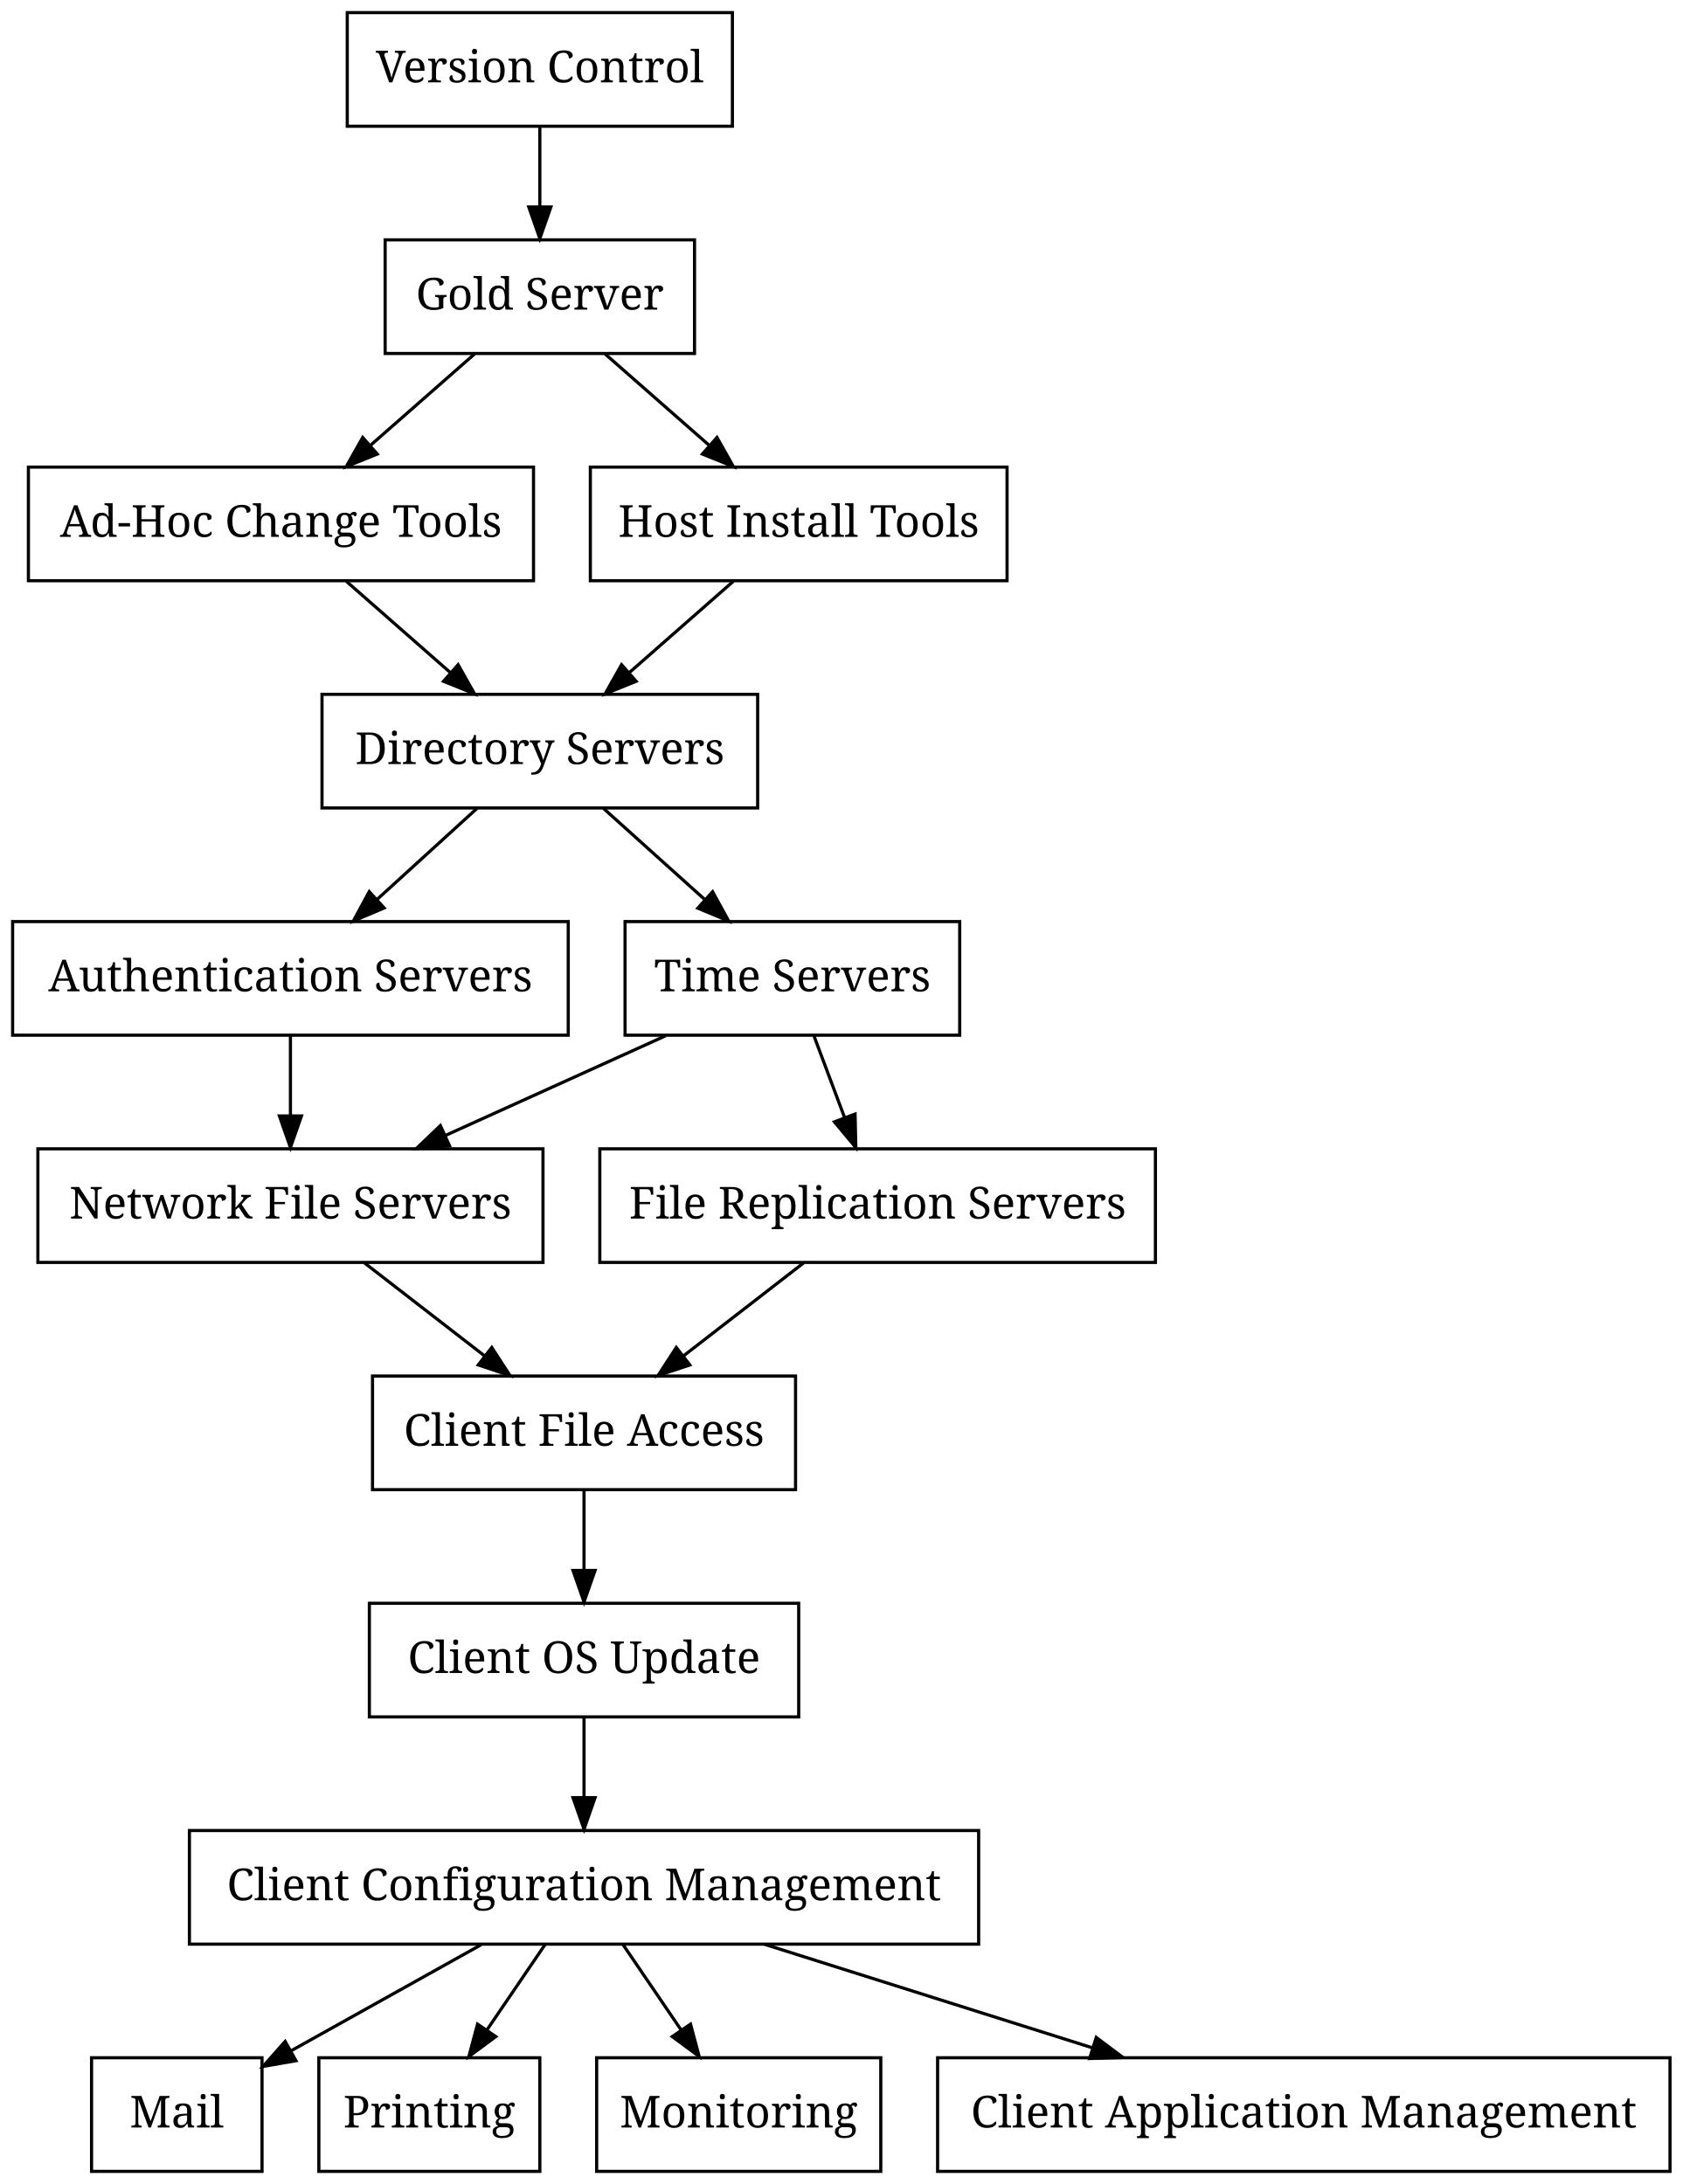
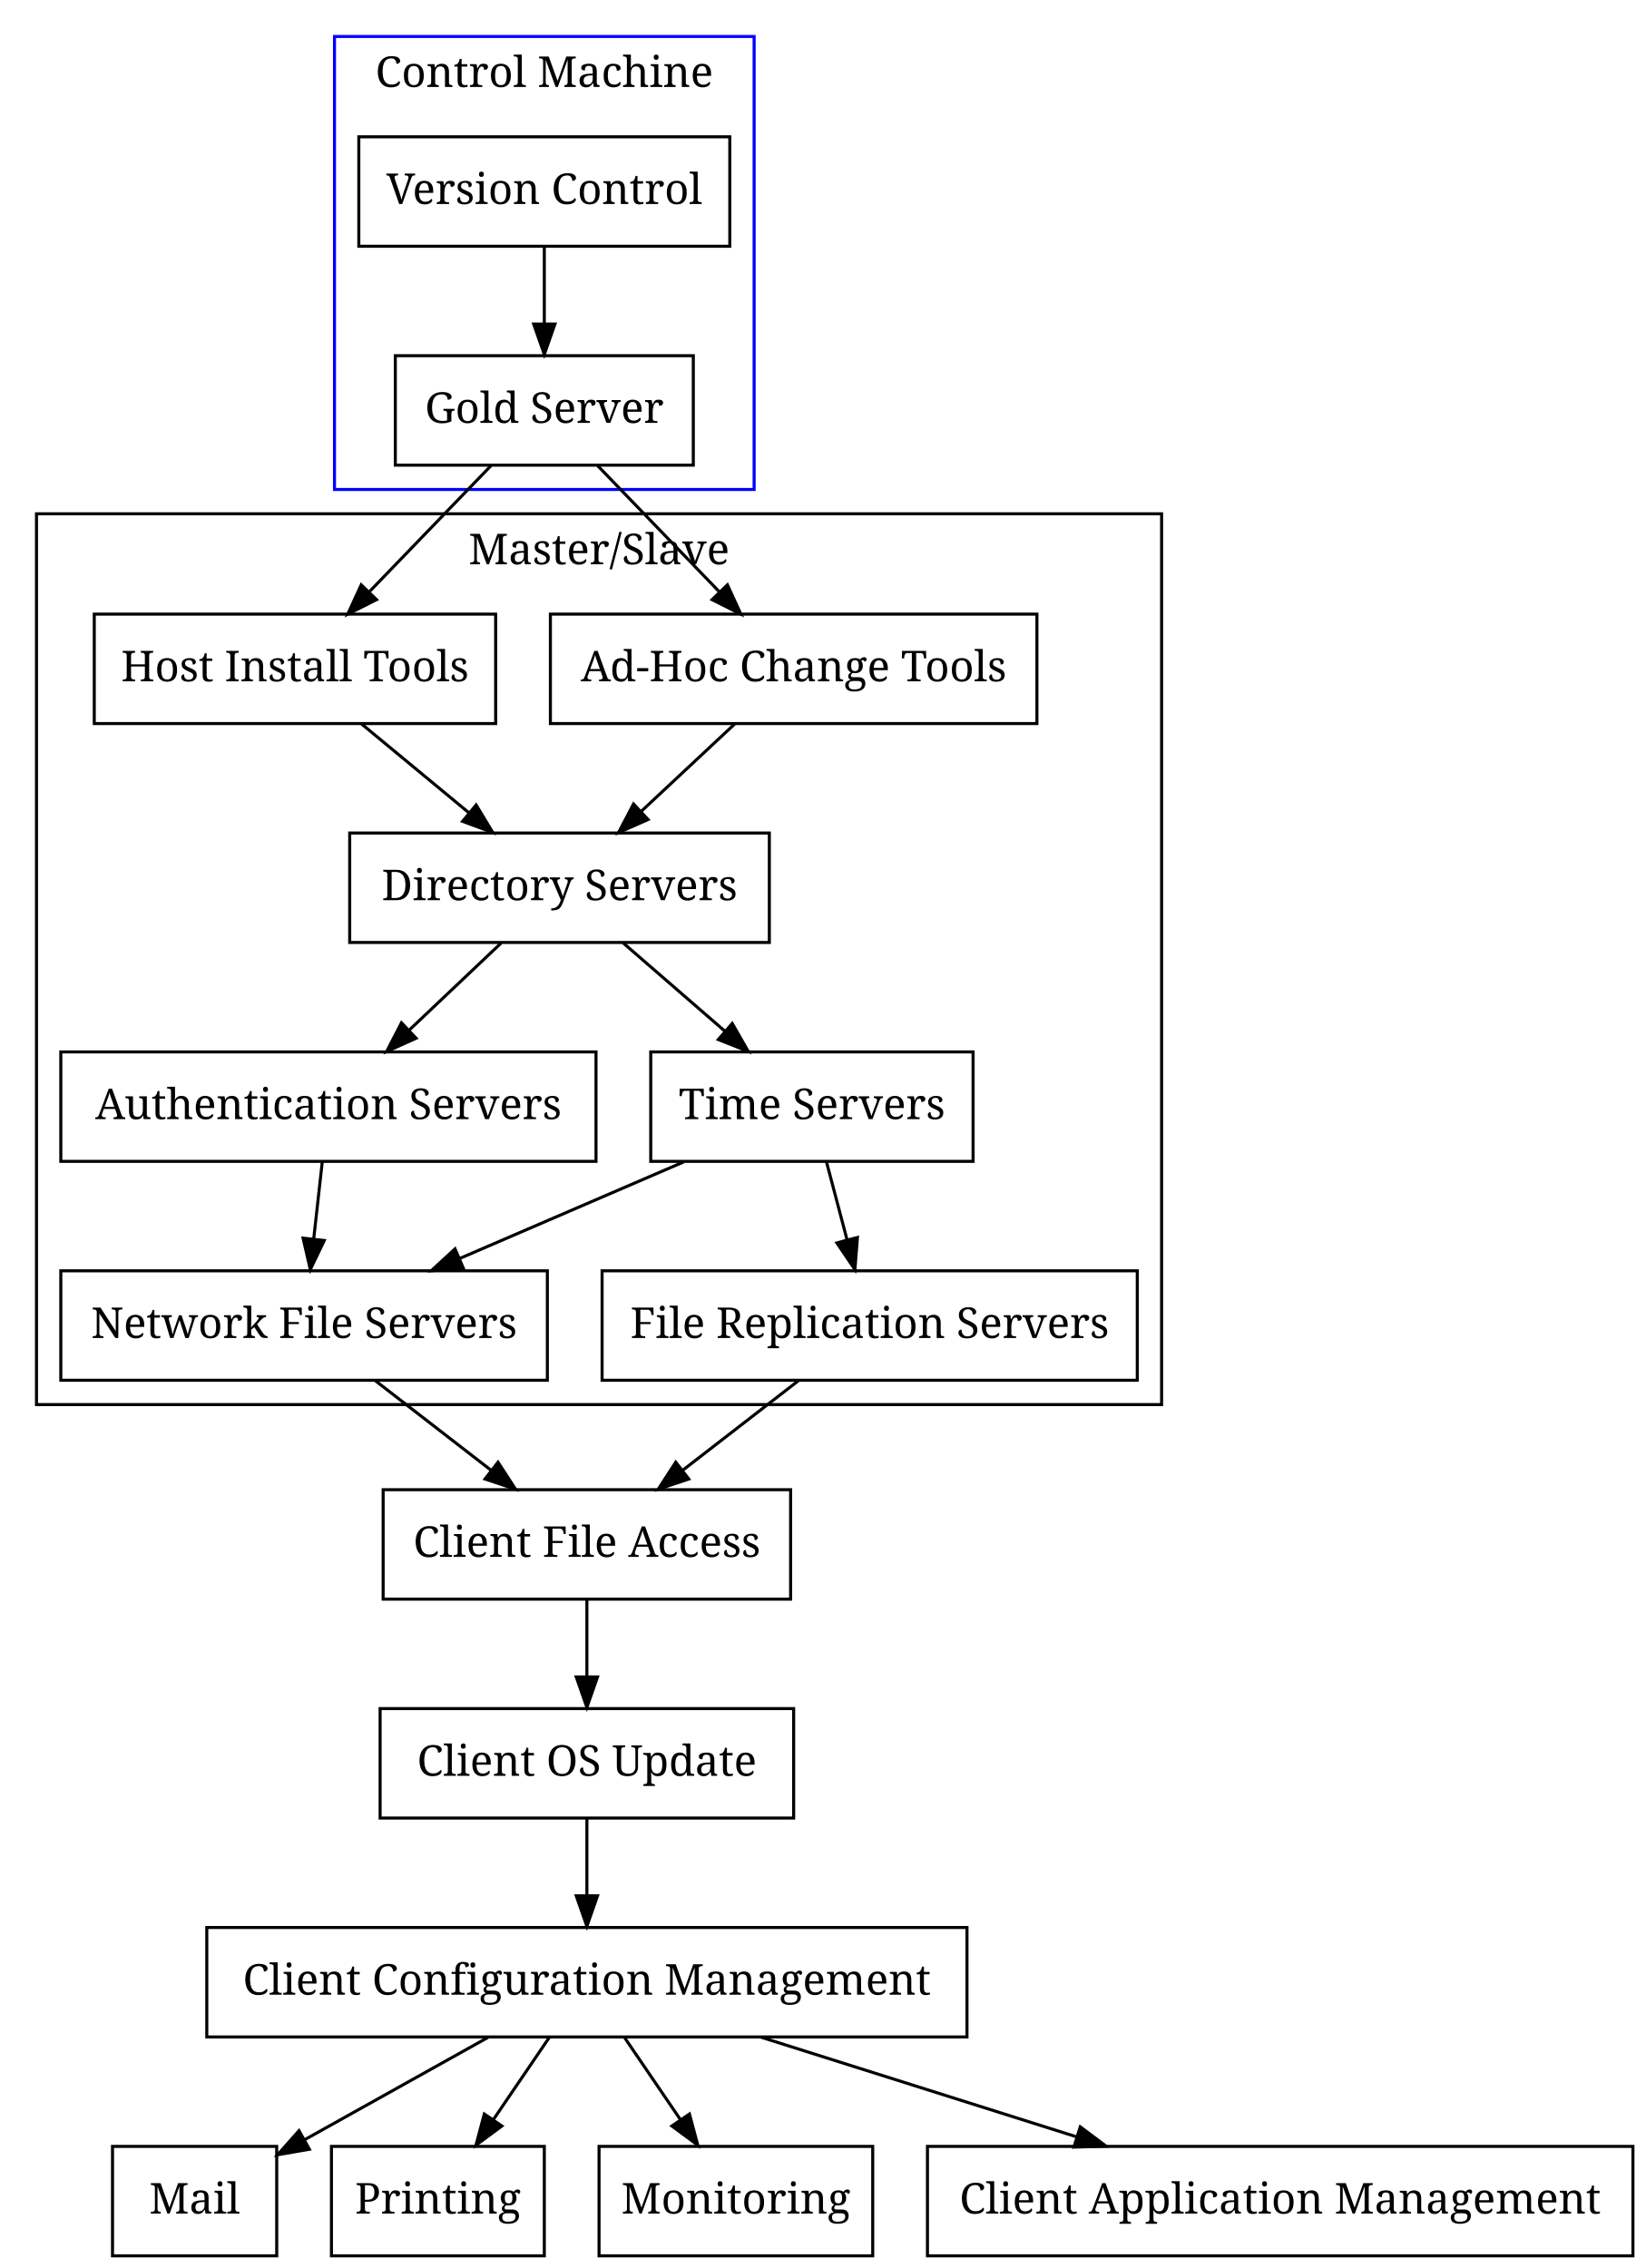
- <svg xmlns="http://www.w3.org/2000/svg" width="533pt" height="692pt" viewBox="0.00 0.00 533.00 692.00">
-   <g id="graph1" class="graph" transform="scale(1 1) rotate(0) translate(4 688)">
-     <polygon fill="white" stroke="white" points="-4,5 -4,-688 530,-688 530,5 -4,5" />
+ <svg xmlns="http://www.w3.org/2000/svg" width="541pt" height="746pt" viewBox="0.00 0.00 541.00 746.00">
+   <g id="graph1" class="graph" transform="scale(1 1) rotate(0) translate(4 742)">
+     <polygon fill="white" stroke="white" points="-4,5 -4,-742 538,-742 538,5 -4,5" />
+     <g id="graph2" class="cluster">
+       <polygon fill="none" stroke="blue" points="106,-581 106,-730 244,-730 244,-581 106,-581" />
+       <text text-anchor="middle" x="175" y="-713.4" font-family="Times Roman,serif" font-size="14.00">Control Machine</text>
+     </g>
+     <g id="graph3" class="cluster">
+       <polygon fill="none" stroke="black" points="8,-280 8,-573 378,-573 378,-280 8,-280" />
+       <text text-anchor="middle" x="193" y="-556.4" font-family="Times Roman,serif" font-size="14.00">Master/Slave</text>
+     </g>
    <g id="node1" class="node">
-       <polygon fill="none" stroke="black" points="228,-684 106,-684 106,-648 228,-648 228,-684" />
-       <text text-anchor="middle" x="167" y="-661.9" font-family="Times Roman,serif" font-size="14.00">Version Control</text>
+       <polygon fill="none" stroke="black" points="236,-697 114,-697 114,-661 236,-661 236,-697" />
+       <text text-anchor="middle" x="175" y="-674.9" font-family="Times Roman,serif" font-size="14.00">Version Control</text>
    </g>
    <g id="node2" class="node">
-       <polygon fill="none" stroke="black" points="216,-612 118,-612 118,-576 216,-576 216,-612" />
-       <text text-anchor="middle" x="167" y="-589.9" font-family="Times Roman,serif" font-size="14.00">Gold Server</text>
+       <polygon fill="none" stroke="black" points="224,-625 126,-625 126,-589 224,-589 224,-625" />
+       <text text-anchor="middle" x="175" y="-602.9" font-family="Times Roman,serif" font-size="14.00">Gold Server</text>
    </g>
-     <g id="edge2" class="edge">
-       <path fill="none" stroke="black" d="M167,-647.831C167,-640.131 167,-630.974 167,-622.417" />
-       <polygon fill="black" stroke="black" points="170.5,-622.413 167,-612.413 163.5,-622.413 170.5,-622.413" />
+     <g id="edge3" class="edge">
+       <path fill="none" stroke="black" d="M175,-660.831C175,-653.131 175,-643.974 175,-635.417" />
+       <polygon fill="black" stroke="black" points="178.5,-635.413 175,-625.413 171.5,-635.413 178.5,-635.413" />
    </g>
    <g id="node3" class="node">
-       <polygon fill="none" stroke="black" points="165,-540 5,-540 5,-504 165,-504 165,-540" />
-       <text text-anchor="middle" x="85" y="-517.9" font-family="Times Roman,serif" font-size="14.00">Ad-Hoc Change Tools</text>
+       <polygon fill="none" stroke="black" points="337,-540 177,-540 177,-504 337,-504 337,-540" />
+       <text text-anchor="middle" x="257" y="-517.9" font-family="Times Roman,serif" font-size="14.00">Ad-Hoc Change Tools</text>
    </g>
-     <g id="edge4" class="edge">
-       <path fill="none" stroke="black" d="M146.308,-575.831C136.305,-567.048 124.145,-556.371 113.3,-546.849" />
-       <polygon fill="black" stroke="black" points="115.509,-544.131 105.685,-540.163 110.891,-549.391 115.509,-544.131" />
+     <g id="edge6" class="edge">
+       <path fill="none" stroke="black" d="M192.39,-588.974C204.023,-576.915 219.502,-560.87 232.393,-547.508" />
+       <polygon fill="black" stroke="black" points="235.211,-549.627 239.635,-540 230.173,-544.767 235.211,-549.627" />
    </g>
    <g id="node4" class="node">
-       <polygon fill="none" stroke="black" points="315,-540 183,-540 183,-504 315,-504 315,-540" />
-       <text text-anchor="middle" x="249" y="-517.9" font-family="Times Roman,serif" font-size="14.00">Host Install Tools</text>
+       <polygon fill="none" stroke="black" points="159,-540 27,-540 27,-504 159,-504 159,-540" />
+       <text text-anchor="middle" x="93" y="-517.9" font-family="Times Roman,serif" font-size="14.00">Host Install Tools</text>
    </g>
-     <g id="edge6" class="edge">
-       <path fill="none" stroke="black" d="M187.692,-575.831C197.695,-567.048 209.855,-556.371 220.7,-546.849" />
-       <polygon fill="black" stroke="black" points="223.109,-549.391 228.315,-540.163 218.491,-544.131 223.109,-549.391" />
+     <g id="edge8" class="edge">
+       <path fill="none" stroke="black" d="M157.61,-588.974C145.977,-576.915 130.498,-560.87 117.607,-547.508" />
+       <polygon fill="black" stroke="black" points="119.827,-544.767 110.365,-540 114.789,-549.627 119.827,-544.767" />
    </g>
    <g id="node5" class="node">
-       <polygon fill="none" stroke="black" points="236,-468 98,-468 98,-432 236,-432 236,-468" />
-       <text text-anchor="middle" x="167" y="-445.9" font-family="Times Roman,serif" font-size="14.00">Directory Servers</text>
-     </g>
-     <g id="edge8" class="edge">
-       <path fill="none" stroke="black" d="M105.692,-503.831C115.695,-495.048 127.855,-484.371 138.7,-474.849" />
-       <polygon fill="black" stroke="black" points="141.109,-477.391 146.315,-468.163 136.491,-472.131 141.109,-477.391" />
+       <polygon fill="none" stroke="black" points="249,-468 111,-468 111,-432 249,-432 249,-468" />
+       <text text-anchor="middle" x="180" y="-445.9" font-family="Times Roman,serif" font-size="14.00">Directory Servers</text>
    </g>
    <g id="edge10" class="edge">
-       <path fill="none" stroke="black" d="M228.308,-503.831C218.305,-495.048 206.145,-484.371 195.3,-474.849" />
-       <polygon fill="black" stroke="black" points="197.509,-472.131 187.685,-468.163 192.891,-477.391 197.509,-472.131" />
+       <path fill="none" stroke="black" d="M237.57,-503.831C228.268,-495.134 216.98,-484.578 206.871,-475.127" />
+       <polygon fill="black" stroke="black" points="209.119,-472.436 199.424,-468.163 204.338,-477.549 209.119,-472.436" />
+     </g>
+     <g id="edge12" class="edge">
+       <path fill="none" stroke="black" d="M114.954,-503.831C125.669,-494.963 138.719,-484.164 150.309,-474.572" />
+       <polygon fill="black" stroke="black" points="152.581,-477.235 158.053,-468.163 148.118,-471.842 152.581,-477.235" />
    </g>
    <g id="node6" class="node">
-       <polygon fill="none" stroke="black" points="176,-396 8.52651e-14,-396 0,-360 176,-360 176,-396" />
-       <text text-anchor="middle" x="88" y="-373.9" font-family="Times Roman,serif" font-size="14.00">Authentication Servers</text>
+       <polygon fill="none" stroke="black" points="192,-396 16,-396 16,-360 192,-360 192,-396" />
+       <text text-anchor="middle" x="104" y="-373.9" font-family="Times Roman,serif" font-size="14.00">Authentication Servers</text>
    </g>
-     <g id="edge12" class="edge">
-       <path fill="none" stroke="black" d="M147.065,-431.831C137.522,-423.134 125.94,-412.578 115.569,-403.127" />
-       <polygon fill="black" stroke="black" points="117.677,-400.312 107.929,-396.163 112.962,-405.486 117.677,-400.312" />
+     <g id="edge14" class="edge">
+       <path fill="none" stroke="black" d="M160.822,-431.831C151.641,-423.134 140.499,-412.578 130.522,-403.127" />
+       <polygon fill="black" stroke="black" points="132.839,-400.499 123.172,-396.163 128.024,-405.581 132.839,-400.499" />
    </g>
    <g id="node7" class="node">
-       <polygon fill="none" stroke="black" points="300,-396 194,-396 194,-360 300,-360 300,-396" />
-       <text text-anchor="middle" x="247" y="-373.9" font-family="Times Roman,serif" font-size="14.00">Time Servers</text>
+       <polygon fill="none" stroke="black" points="316,-396 210,-396 210,-360 316,-360 316,-396" />
+       <text text-anchor="middle" x="263" y="-373.9" font-family="Times Roman,serif" font-size="14.00">Time Servers</text>
    </g>
-     <g id="edge14" class="edge">
-       <path fill="none" stroke="black" d="M187.187,-431.831C196.851,-423.134 208.58,-412.578 219.082,-403.127" />
-       <polygon fill="black" stroke="black" points="221.728,-405.454 226.819,-396.163 217.045,-400.251 221.728,-405.454" />
+     <g id="edge16" class="edge">
+       <path fill="none" stroke="black" d="M200.944,-431.831C211.069,-423.048 223.378,-412.371 234.355,-402.849" />
+       <polygon fill="black" stroke="black" points="236.802,-405.359 242.062,-396.163 232.215,-400.072 236.802,-405.359" />
    </g>
    <g id="node8" class="node">
-       <polygon fill="none" stroke="black" points="168,-324 8,-324 8,-288 168,-288 168,-324" />
-       <text text-anchor="middle" x="88" y="-301.9" font-family="Times Roman,serif" font-size="14.00">Network File Servers</text>
-     </g>
-     <g id="edge16" class="edge">
-       <path fill="none" stroke="black" d="M88,-359.831C88,-352.131 88,-342.974 88,-334.417" />
-       <polygon fill="black" stroke="black" points="91.5,-334.413 88,-324.413 84.5,-334.413 91.5,-334.413" />
+       <polygon fill="none" stroke="black" points="176,-324 16,-324 16,-288 176,-288 176,-324" />
+       <text text-anchor="middle" x="96" y="-301.9" font-family="Times Roman,serif" font-size="14.00">Network File Servers</text>
    </g>
    <g id="edge18" class="edge">
-       <path fill="none" stroke="black" d="M206.878,-359.831C185.707,-350.245 159.552,-338.401 137.17,-328.266" />
-       <polygon fill="black" stroke="black" points="138.387,-324.975 127.834,-324.038 135.5,-331.351 138.387,-324.975" />
+       <path fill="none" stroke="black" d="M101.981,-359.831C101.126,-352.131 100.108,-342.974 99.157,-334.417" />
+       <polygon fill="black" stroke="black" points="102.629,-333.966 98.046,-324.413 95.672,-334.739 102.629,-333.966" />
+     </g>
+     <g id="edge20" class="edge">
+       <path fill="none" stroke="black" d="M220.859,-359.831C198.524,-350.202 170.906,-338.295 147.329,-328.13" />
+       <polygon fill="black" stroke="black" points="148.407,-324.783 137.838,-324.038 145.635,-331.211 148.407,-324.783" />
    </g>
    <g id="node9" class="node">
-       <polygon fill="none" stroke="black" points="362,-324 186,-324 186,-288 362,-288 362,-324" />
-       <text text-anchor="middle" x="274" y="-301.9" font-family="Times Roman,serif" font-size="14.00">File Replication Servers</text>
+       <polygon fill="none" stroke="black" points="370,-324 194,-324 194,-288 370,-288 370,-324" />
+       <text text-anchor="middle" x="282" y="-301.9" font-family="Times Roman,serif" font-size="14.00">File Replication Servers</text>
    </g>
-     <g id="edge20" class="edge">
-       <path fill="none" stroke="black" d="M253.813,-359.831C256.764,-351.962 260.286,-342.571 263.555,-333.853" />
-       <polygon fill="black" stroke="black" points="266.861,-335.006 267.095,-324.413 260.307,-332.548 266.861,-335.006" />
+     <g id="edge22" class="edge">
+       <path fill="none" stroke="black" d="M267.795,-359.831C269.849,-352.046 272.296,-342.773 274.576,-334.135" />
+       <polygon fill="black" stroke="black" points="277.973,-334.975 277.141,-324.413 271.205,-333.189 277.973,-334.975" />
    </g>
    <g id="node10" class="node">
-       <polygon fill="none" stroke="black" points="248,-252 114,-252 114,-216 248,-216 248,-252" />
-       <text text-anchor="middle" x="181" y="-229.9" font-family="Times Roman,serif" font-size="14.00">Client File Access</text>
-     </g>
-     <g id="edge22" class="edge">
-       <path fill="none" stroke="black" d="M111.468,-287.831C123.033,-278.878 137.14,-267.956 149.618,-258.295" />
-       <polygon fill="black" stroke="black" points="151.775,-261.052 157.54,-252.163 147.49,-255.517 151.775,-261.052" />
+       <polygon fill="none" stroke="black" points="256,-252 122,-252 122,-216 256,-216 256,-252" />
+       <text text-anchor="middle" x="189" y="-229.9" font-family="Times Roman,serif" font-size="14.00">Client File Access</text>
    </g>
    <g id="edge24" class="edge">
-       <path fill="none" stroke="black" d="M250.532,-287.831C238.967,-278.878 224.86,-267.956 212.382,-258.295" />
-       <polygon fill="black" stroke="black" points="214.51,-255.517 204.46,-252.163 210.225,-261.052 214.51,-255.517" />
+       <path fill="none" stroke="black" d="M119.468,-287.831C131.033,-278.878 145.14,-267.956 157.618,-258.295" />
+       <polygon fill="black" stroke="black" points="159.775,-261.052 165.54,-252.163 155.49,-255.517 159.775,-261.052" />
+     </g>
+     <g id="edge26" class="edge">
+       <path fill="none" stroke="black" d="M258.532,-287.831C246.967,-278.878 232.86,-267.956 220.382,-258.295" />
+       <polygon fill="black" stroke="black" points="222.51,-255.517 212.46,-252.163 218.225,-261.052 222.51,-255.517" />
    </g>
    <g id="node11" class="node">
-       <polygon fill="none" stroke="black" points="249,-180 113,-180 113,-144 249,-144 249,-180" />
-       <text text-anchor="middle" x="181" y="-157.9" font-family="Times Roman,serif" font-size="14.00">Client OS Update</text>
+       <polygon fill="none" stroke="black" points="257,-180 121,-180 121,-144 257,-144 257,-180" />
+       <text text-anchor="middle" x="189" y="-157.9" font-family="Times Roman,serif" font-size="14.00">Client OS Update</text>
    </g>
-     <g id="edge26" class="edge">
-       <path fill="none" stroke="black" d="M181,-215.831C181,-208.131 181,-198.974 181,-190.417" />
-       <polygon fill="black" stroke="black" points="184.5,-190.413 181,-180.413 177.5,-190.413 184.5,-190.413" />
+     <g id="edge28" class="edge">
+       <path fill="none" stroke="black" d="M189,-215.831C189,-208.131 189,-198.974 189,-190.417" />
+       <polygon fill="black" stroke="black" points="192.5,-190.413 189,-180.413 185.5,-190.413 192.5,-190.413" />
    </g>
    <g id="node12" class="node">
-       <polygon fill="none" stroke="black" points="306,-108 56,-108 56,-72 306,-72 306,-108" />
-       <text text-anchor="middle" x="181" y="-85.9" font-family="Times Roman,serif" font-size="14.00">Client Configuration Management</text>
+       <polygon fill="none" stroke="black" points="314,-108 64,-108 64,-72 314,-72 314,-108" />
+       <text text-anchor="middle" x="189" y="-85.9" font-family="Times Roman,serif" font-size="14.00">Client Configuration Management</text>
    </g>
-     <g id="edge28" class="edge">
-       <path fill="none" stroke="black" d="M181,-143.831C181,-136.131 181,-126.974 181,-118.417" />
-       <polygon fill="black" stroke="black" points="184.5,-118.413 181,-108.413 177.5,-118.413 184.5,-118.413" />
+     <g id="edge30" class="edge">
+       <path fill="none" stroke="black" d="M189,-143.831C189,-136.131 189,-126.974 189,-118.417" />
+       <polygon fill="black" stroke="black" points="192.5,-118.413 189,-108.413 185.5,-118.413 192.5,-118.413" />
    </g>
    <g id="node13" class="node">
-       <polygon fill="none" stroke="black" points="79,-36 25,-36 25,-1.77636e-14 79,-3.55271e-15 79,-36" />
-       <text text-anchor="middle" x="52" y="-13.9" font-family="Times Roman,serif" font-size="14.00">Mail</text>
+       <polygon fill="none" stroke="black" points="87,-36 33,-36 33,-1.77636e-14 87,-3.55271e-15 87,-36" />
+       <text text-anchor="middle" x="60" y="-13.9" font-family="Times Roman,serif" font-size="14.00">Mail</text>
    </g>
-     <g id="edge30" class="edge">
-       <path fill="none" stroke="black" d="M148.448,-71.831C130.103,-61.592 107.145,-48.779 88.231,-38.222" />
-       <polygon fill="black" stroke="black" points="89.746,-35.059 79.308,-33.242 86.335,-41.172 89.746,-35.059" />
+     <g id="edge32" class="edge">
+       <path fill="none" stroke="black" d="M156.448,-71.831C138.103,-61.592 115.145,-48.779 96.231,-38.222" />
+       <polygon fill="black" stroke="black" points="97.746,-35.059 87.308,-33.242 94.335,-41.172 97.746,-35.059" />
    </g>
    <g id="node14" class="node">
-       <polygon fill="none" stroke="black" points="167,-36 97,-36 97,-1.77636e-14 167,-3.55271e-15 167,-36" />
-       <text text-anchor="middle" x="132" y="-13.9" font-family="Times Roman,serif" font-size="14.00">Printing</text>
+       <polygon fill="none" stroke="black" points="175,-36 105,-36 105,-1.77636e-14 175,-3.55271e-15 175,-36" />
+       <text text-anchor="middle" x="140" y="-13.9" font-family="Times Roman,serif" font-size="14.00">Printing</text>
    </g>
-     <g id="edge32" class="edge">
-       <path fill="none" stroke="black" d="M168.635,-71.831C163.049,-63.623 156.337,-53.761 150.193,-44.732" />
-       <polygon fill="black" stroke="black" points="153.051,-42.711 144.531,-36.413 147.264,-46.65 153.051,-42.711" />
+     <g id="edge34" class="edge">
+       <path fill="none" stroke="black" d="M176.635,-71.831C171.049,-63.623 164.337,-53.761 158.193,-44.732" />
+       <polygon fill="black" stroke="black" points="161.051,-42.711 152.531,-36.413 155.264,-46.65 161.051,-42.711" />
    </g>
    <g id="node15" class="node">
-       <polygon fill="none" stroke="black" points="275,-36 185,-36 185,-1.77636e-14 275,-3.55271e-15 275,-36" />
-       <text text-anchor="middle" x="230" y="-13.9" font-family="Times Roman,serif" font-size="14.00">Monitoring</text>
+       <polygon fill="none" stroke="black" points="283,-36 193,-36 193,-1.77636e-14 283,-3.55271e-15 283,-36" />
+       <text text-anchor="middle" x="238" y="-13.9" font-family="Times Roman,serif" font-size="14.00">Monitoring</text>
    </g>
-     <g id="edge34" class="edge">
-       <path fill="none" stroke="black" d="M193.365,-71.831C198.951,-63.623 205.663,-53.761 211.807,-44.732" />
-       <polygon fill="black" stroke="black" points="214.736,-46.65 217.469,-36.413 208.949,-42.711 214.736,-46.65" />
+     <g id="edge36" class="edge">
+       <path fill="none" stroke="black" d="M201.365,-71.831C206.951,-63.623 213.663,-53.761 219.807,-44.732" />
+       <polygon fill="black" stroke="black" points="222.736,-46.65 225.469,-36.413 216.949,-42.711 222.736,-46.65" />
    </g>
    <g id="node16" class="node">
-       <polygon fill="none" stroke="black" points="525,-36 293,-36 293,-1.77636e-14 525,-3.55271e-15 525,-36" />
-       <text text-anchor="middle" x="409" y="-13.9" font-family="Times Roman,serif" font-size="14.00">Client Application Management</text>
+       <polygon fill="none" stroke="black" points="533,-36 301,-36 301,-1.77636e-14 533,-3.55271e-15 533,-36" />
+       <text text-anchor="middle" x="417" y="-13.9" font-family="Times Roman,serif" font-size="14.00">Client Application Management</text>
    </g>
-     <g id="edge36" class="edge">
-       <path fill="none" stroke="black" d="M238.24,-71.924C269.815,-61.953 309.19,-49.519 342.171,-39.104" />
-       <polygon fill="black" stroke="black" points="343.255,-42.432 351.737,-36.083 341.147,-35.757 343.255,-42.432" />
+     <g id="edge38" class="edge">
+       <path fill="none" stroke="black" d="M246.24,-71.924C277.815,-61.953 317.19,-49.519 350.171,-39.104" />
+       <polygon fill="black" stroke="black" points="351.255,-42.432 359.737,-36.083 349.147,-35.757 351.255,-42.432" />
    </g>
  </g>
</svg>
